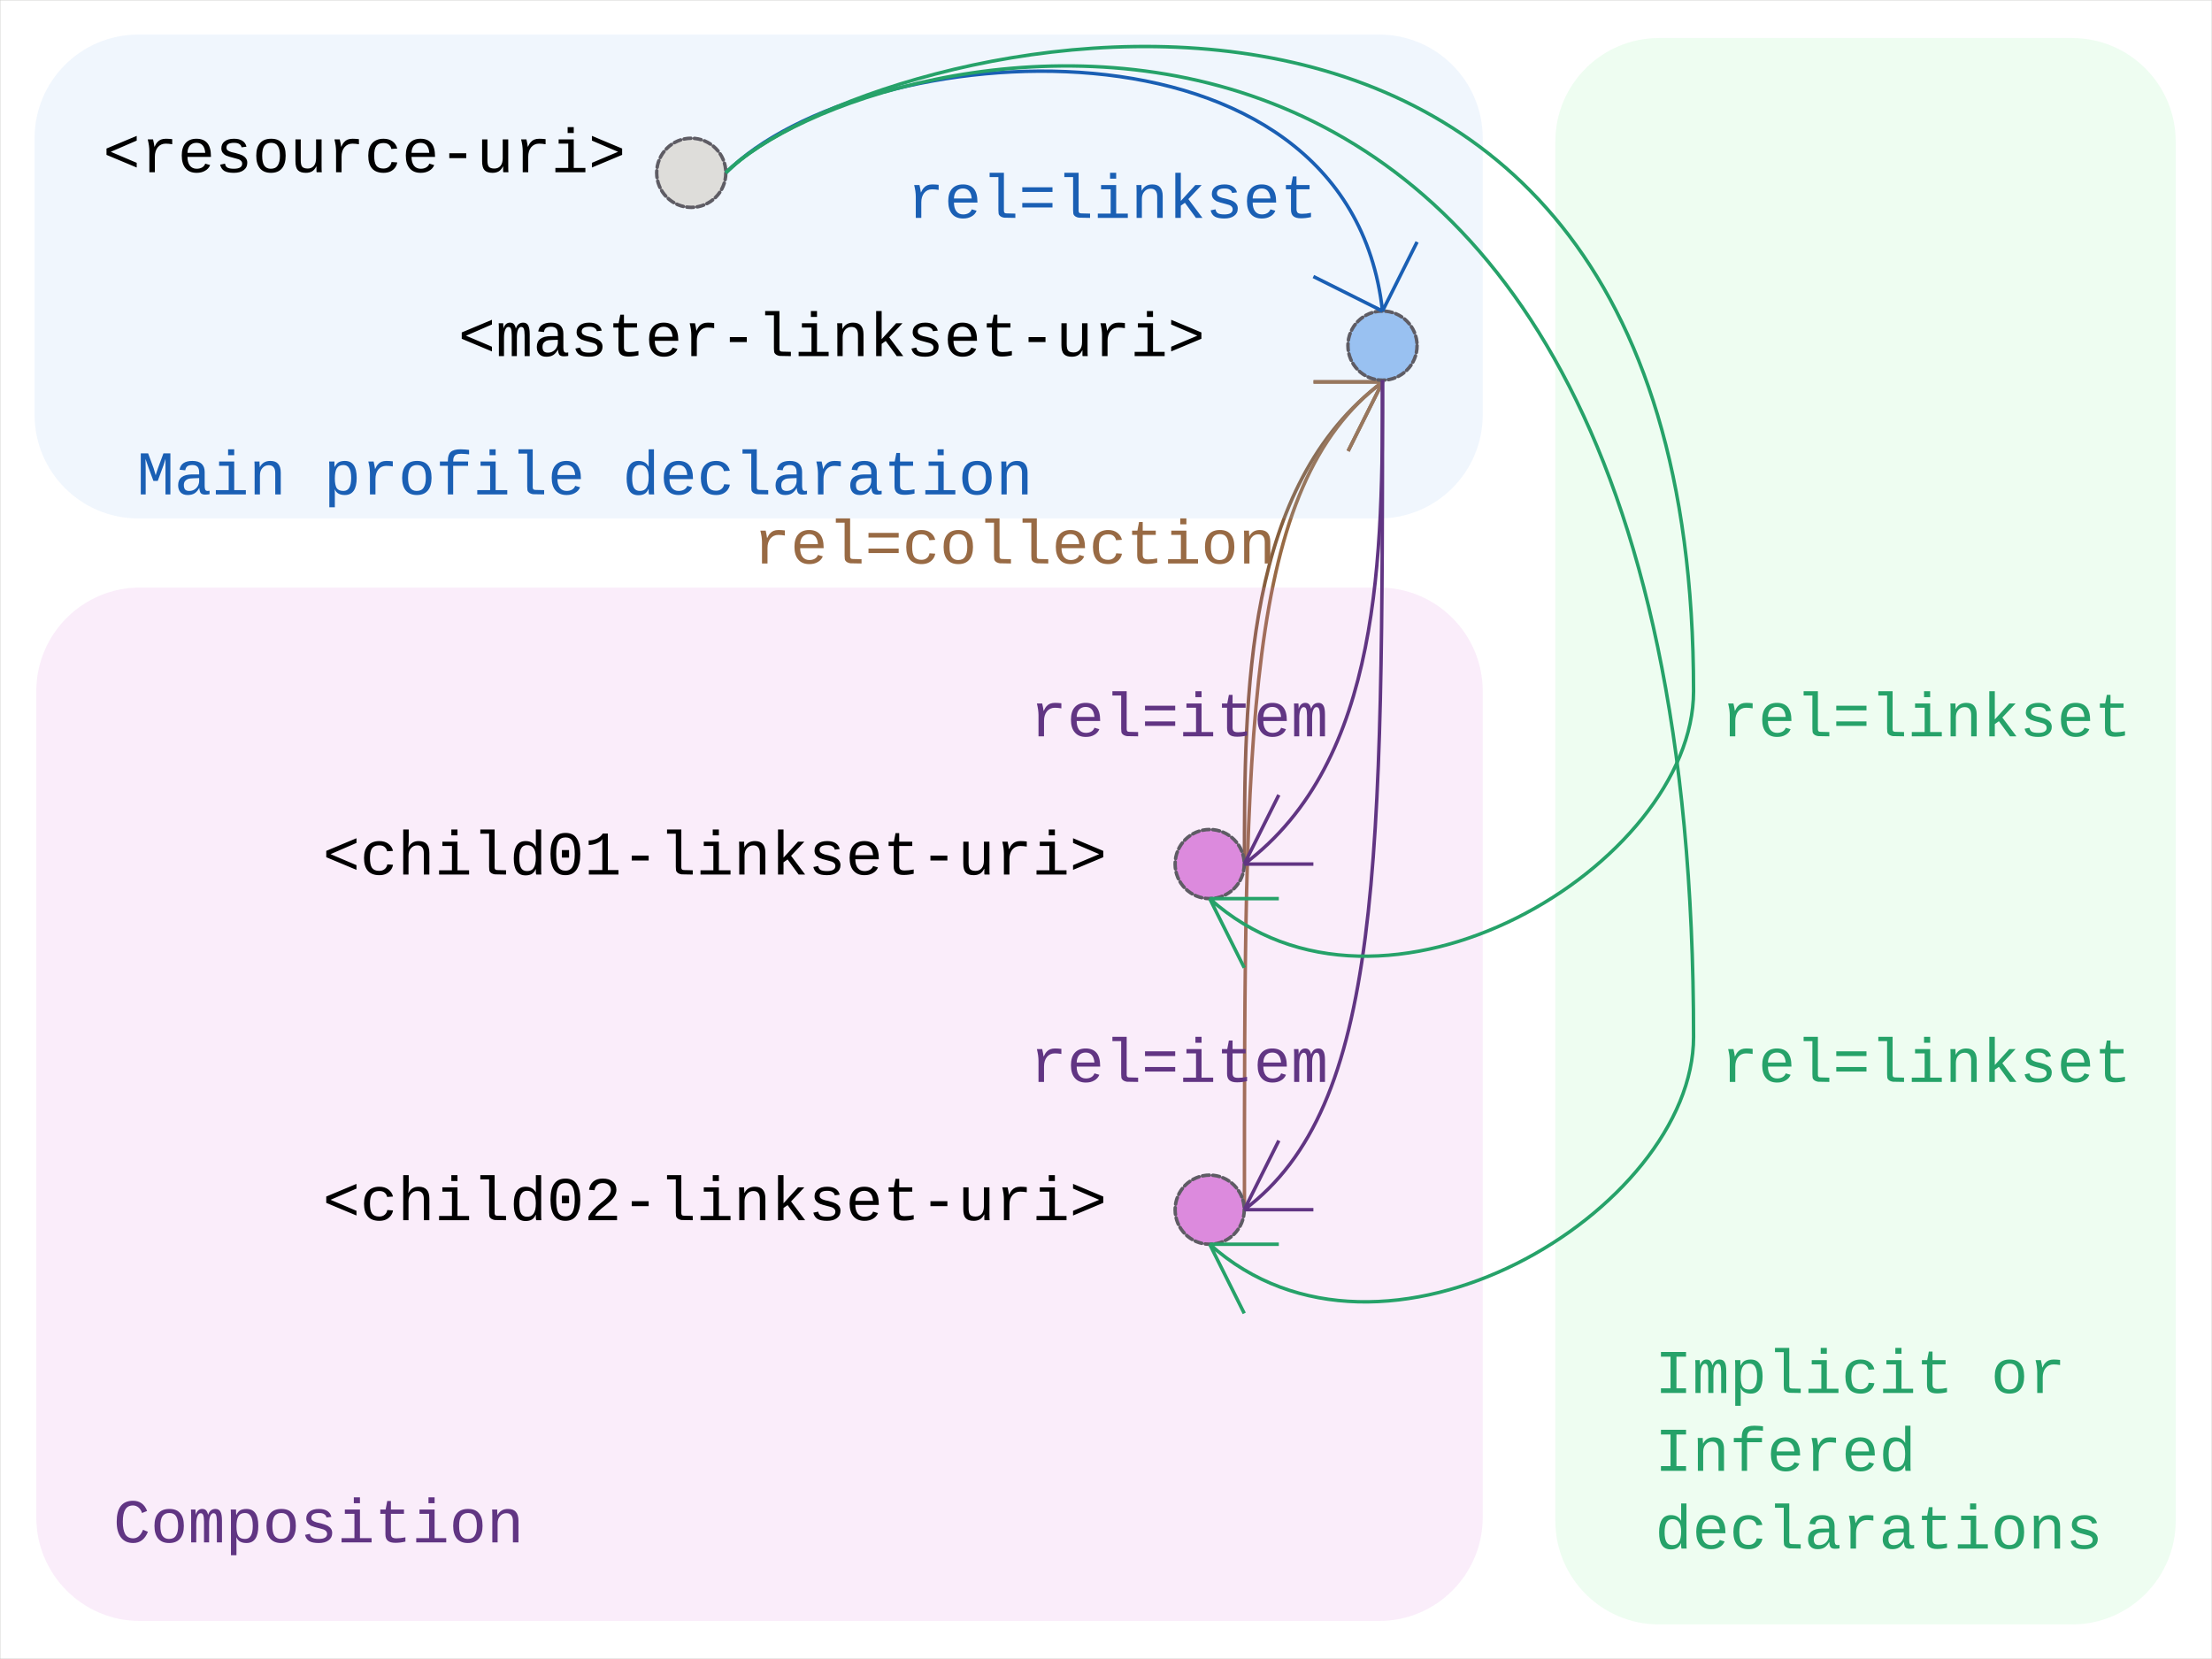
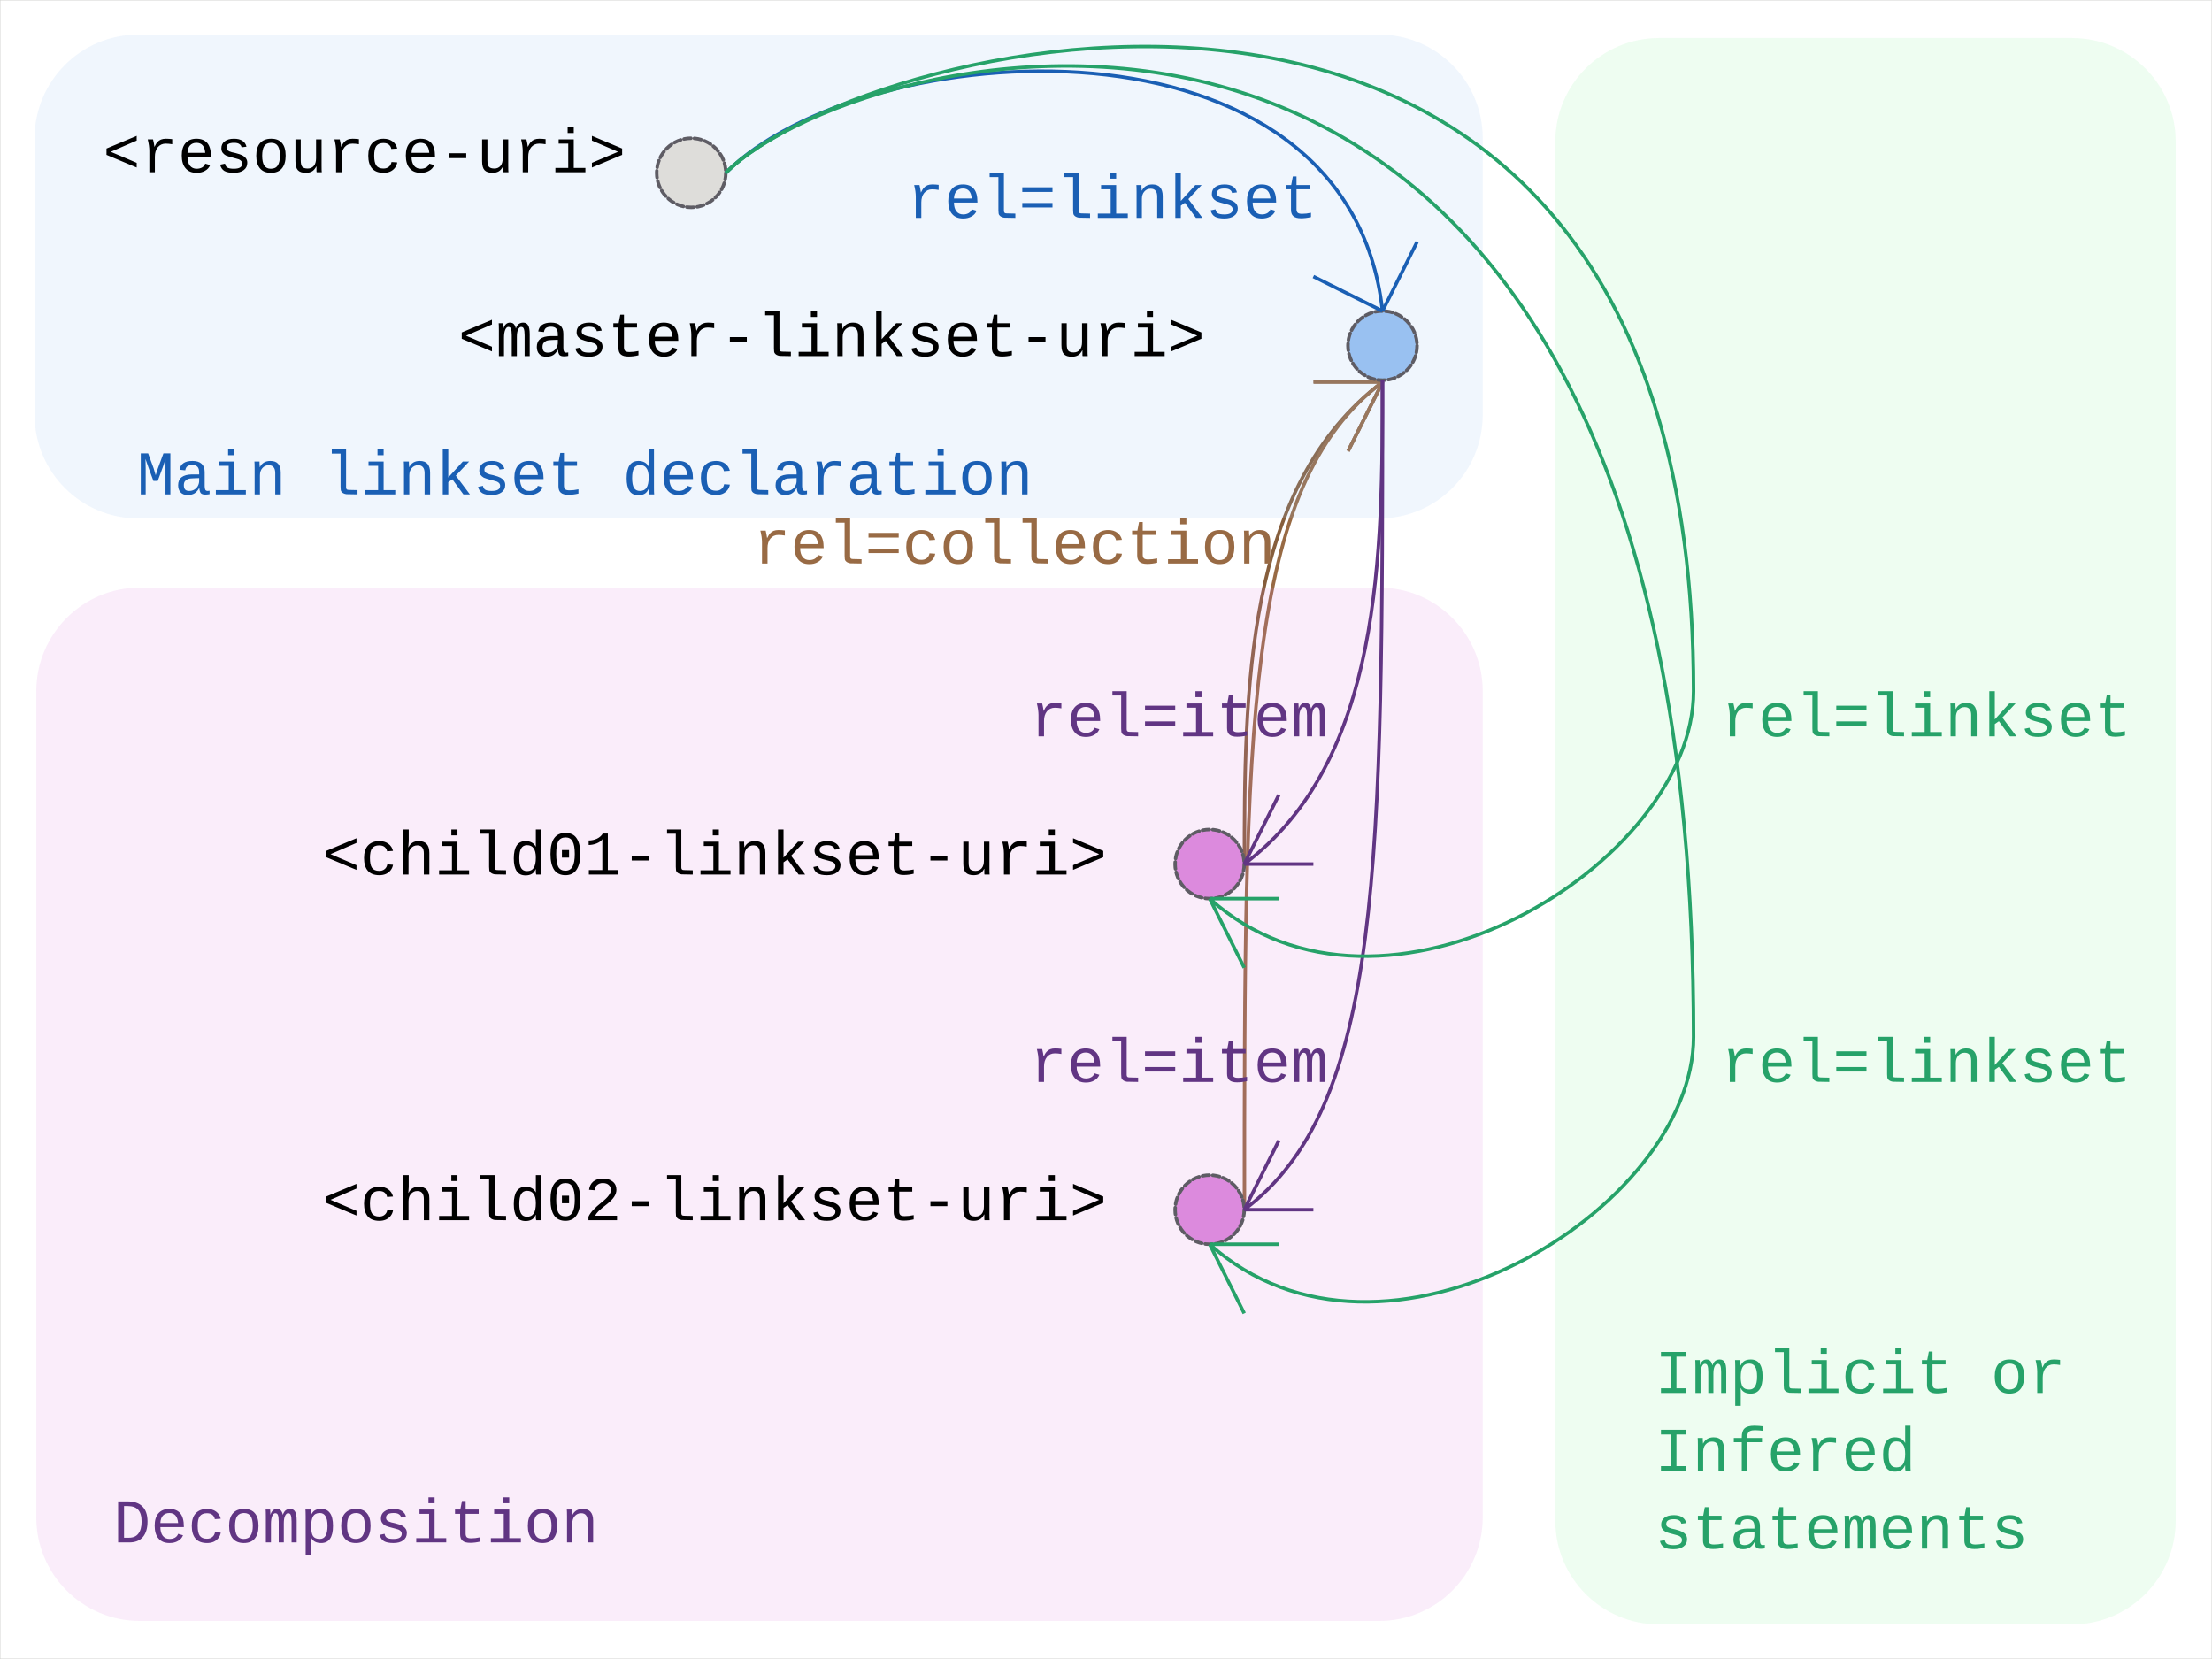
<svg xmlns="http://www.w3.org/2000/svg" width="640" height="480" viewBox="0 0 169.333 127" version="1.1" id="svg982">
  <defs id="defs979">
    <clipPath clipPathUnits="userSpaceOnUse" id="clipPath3602">
      <g id="g3606">
        <path d="M 0,0 H 800 V 600 H 0 Z" clip-rule="nonzero" id="path3604" />
      </g>
    </clipPath>
  </defs>
  <g id="layer1">
    <path id="path1" style="fill:none;stroke:#865e3c;stroke-width:0.265px;stroke-linecap:butt;stroke-linejoin:miter;stroke-opacity:1" d="m 103.201,34.528 2.646,-5.292 m -5.292,0 h 5.292 M 95.264,66.278 c 0,-13.229 0,-29.104 10.583,-37.042" />
    <path id="path2" style="fill:none;stroke:#986a44;stroke-width:0.265px;stroke-linecap:butt;stroke-linejoin:miter;stroke-opacity:1" d="m 103.201,34.528 2.646,-5.292 m -5.292,0 h 5.292 M 95.264,92.736 c 0,-37.042 0,-55.562 10.583,-63.5" />
    <text xml:space="preserve" style="font-size:4.763px;line-height:1.25;font-family:'Liberation Mono';-inkscape-font-specification:'Liberation Mono';fill:#986a44;stroke-width:0.265" x="57.646" y="43.138" id="text2">
      <tspan id="tspan2" style="font-size:4.763px;fill:#986a44;fill-opacity:1;stroke-width:0.265" x="57.646" y="43.138">rel=collection</tspan>
    </text>
    <rect style="fill:#8ff0a4;fill-opacity:0.15;stroke:none;stroke-width:0.529;stroke-linecap:round;stroke-linejoin:round;stroke-dasharray:0.529, 1.587;stroke-dashoffset:0" id="rect1631" width="47.493" height="121.444" x="119.063" y="2.91" rx="7.937" ry="7.938" />
    <rect style="fill:#dc8add;fill-opacity:0.15;stroke:none;stroke-width:0.529;stroke-linecap:round;stroke-linejoin:round;stroke-dasharray:0.529, 1.587;stroke-dashoffset:0" id="rect1625" width="110.728" height="79.11" x="2.778" y="44.979" rx="7.937" ry="7.938" />
    <rect style="fill:#99c1f1;fill-opacity:0.15;stroke:none;stroke-width:0.529;stroke-linecap:round;stroke-linejoin:round;stroke-dasharray:0.529, 1.587;stroke-dashoffset:0" id="rect1013" width="110.86" height="37.042" x="2.646" y="2.646" rx="7.937" ry="7.938" />
    <rect style="opacity:0.458;fill:none;stroke:#888a85;stroke-width:0.026;stroke-linecap:round;stroke-linejoin:round" id="rect6783" width="169.307" height="126.974" x="0.013" y="0.013" ry="1.2715655e-06" rx="1.2715655e-06" />
    <text xml:space="preserve" style="font-size:4.763px;line-height:1.25;font-family:'Liberation Mono';-inkscape-font-specification:'Liberation Mono';fill:#1a5fb4;stroke-width:0.265" x="69.418" y="16.68" id="text21396">
      <tspan id="tspan21394" style="font-size:4.763px;fill:#1a5fb4;fill-opacity:1;stroke-width:0.265" x="69.418" y="16.68">rel=linkset</tspan>
    </text>
    <circle style="fill:#deddda;stroke:#5e5c64;stroke-width:0.265;stroke-linecap:round;stroke-linejoin:round;stroke-dasharray:0.529, 0.265" id="path845" cx="52.917" cy="13.229" r="2.646" />
    <circle style="fill:#99c1f1;stroke:#5e5c64;stroke-width:0.265;stroke-linecap:round;stroke-linejoin:round;stroke-dasharray:0.529, 0.265" id="circle847" cx="105.833" cy="26.458" r="2.646" />
    <text xml:space="preserve" style="font-size:4.763px;line-height:1.25;font-family:'Liberation Mono';-inkscape-font-specification:'Liberation Mono';stroke-width:0.265" x="7.888" y="13.183" id="text916">
      <tspan id="tspan914" style="font-size:4.763px;fill:#000000;fill-opacity:1;stroke-width:0.265" x="7.888" y="13.183">&lt;resource-uri&gt;</tspan>
    </text>
    <text xml:space="preserve" style="font-size:4.763px;line-height:1.25;font-family:'Liberation Mono';-inkscape-font-specification:'Liberation Mono';stroke-width:0.265" x="35.083" y="27.263" id="text920">
      <tspan id="tspan918" style="font-size:4.763px;fill:#000000;fill-opacity:1;stroke-width:0.265" x="35.083" y="27.263">&lt;master-linkset-uri&gt;</tspan>
    </text>
    <path id="path924" style="fill:none;stroke:#1a5fb4;stroke-width:0.265px;stroke-linecap:butt;stroke-linejoin:miter;stroke-opacity:1" d="m 100.542,21.167 5.292,2.646 m 2.646,-5.292 -2.646,5.292 M 55.563,13.229 C 66.146,2.646 103.188,-2.6976521e-7 105.833,23.813" />
    <text xml:space="preserve" style="font-size:4.763px;line-height:1.25;font-family:'Liberation Mono';-inkscape-font-specification:'Liberation Mono';fill:#613583;stroke-width:0.265" x="8.668" y="118.074" id="text1629">
-       <tspan id="tspan1627" style="font-size:4.763px;fill:#613583;stroke:none;stroke-width:0.265" x="8.668" y="118.074">Composition</tspan>
+       <tspan id="tspan1627" style="font-size:4.763px;fill:#613583;stroke:none;stroke-width:0.265" x="8.668" y="118.074">Decomposition</tspan>
    </text>
    <text xml:space="preserve" style="font-size:4.763px;line-height:1.25;font-family:'Liberation Mono';-inkscape-font-specification:'Liberation Mono';fill:#26a269;stroke-width:0.265" x="126.679" y="106.638" id="text1635">
      <tspan id="tspan1633" style="font-size:4.763px;fill:#26a269;stroke:none;stroke-width:0.265" x="126.679" y="106.638">Implicit or</tspan>
      <tspan style="font-size:4.763px;fill:#26a269;stroke:none;stroke-width:0.265" x="126.679" y="112.592" id="tspan4136">Infered</tspan>
-       <tspan style="font-size:4.763px;fill:#26a269;stroke:none;stroke-width:0.265" x="126.679" y="118.545" id="tspan4126">declarations</tspan>
+       <tspan style="font-size:4.763px;fill:#26a269;stroke:none;stroke-width:0.265" x="126.679" y="118.545" id="tspan4126">statements</tspan>
    </text>
    <circle style="fill:#dc8add;stroke:#5e5c64;stroke-width:0.265;stroke-linecap:round;stroke-linejoin:round;stroke-dasharray:0.529, 0.265" id="circle1637" cx="92.604" cy="66.146" r="2.646" />
    <text xml:space="preserve" style="font-size:4.763px;line-height:1.25;font-family:'Liberation Mono';-inkscape-font-specification:'Liberation Mono';stroke-width:0.265" x="24.712" y="93.409" id="text1647">
      <tspan id="tspan1645" style="font-size:4.763px;fill:#000000;fill-opacity:1;stroke-width:0.265" x="24.712" y="93.409">&lt;child02-linkset-uri&gt;</tspan>
    </text>
    <path id="path3101" style="fill:none;stroke:#613583;stroke-width:0.265px;stroke-linecap:butt;stroke-linejoin:miter;stroke-opacity:1" d="m 97.896,60.854 -2.646,5.292 m 5.292,0 H 95.25 M 105.833,29.104 c 0,13.229 0,29.104 -10.583,37.042" />
    <text xml:space="preserve" style="font-size:4.763px;line-height:1.25;font-family:'Liberation Mono';-inkscape-font-specification:'Liberation Mono';fill:#613583;stroke-width:0.265" x="78.812" y="56.368" id="text3107">
      <tspan id="tspan3105" style="font-size:4.763px;fill:#613583;fill-opacity:1;stroke-width:0.265" x="78.812" y="56.368">rel=item</tspan>
    </text>
    <text xml:space="preserve" style="font-size:4.763px;line-height:1.25;font-family:'Liberation Mono';-inkscape-font-specification:'Liberation Mono';fill:#26a269;stroke-width:0.265" x="131.729" y="56.368" id="text3111">
      <tspan id="tspan3109" style="font-size:4.763px;fill:#26a269;fill-opacity:1;stroke-width:0.265" x="131.729" y="56.368">rel=linkset</tspan>
    </text>
    <text xml:space="preserve" style="font-size:4.763px;line-height:1.25;font-family:'Liberation Mono';-inkscape-font-specification:'Liberation Mono';stroke-width:0.265" x="24.712" y="66.951" id="text3935">
      <tspan id="tspan3933" style="font-size:4.763px;fill:#000000;fill-opacity:1;stroke-width:0.265" x="24.712" y="66.951">&lt;child01-linkset-uri&gt;</tspan>
    </text>
    <text xml:space="preserve" style="font-size:4.763px;line-height:1.25;font-family:'Liberation Mono';-inkscape-font-specification:'Liberation Mono';fill:#1a5fb4;stroke-width:0.265" x="10.481" y="37.847" id="text1623">
-       <tspan id="tspan1621" style="font-size:4.763px;fill:#1a5fb4;stroke:none;stroke-width:0.265" x="10.481" y="37.847">Main profile declaration</tspan>
+       <tspan id="tspan1621" style="font-size:4.763px;fill:#1a5fb4;stroke:none;stroke-width:0.265" x="10.481" y="37.847">Main linkset declaration</tspan>
    </text>
    <circle style="fill:#dc8add;stroke:#5e5c64;stroke-width:0.265;stroke-linecap:round;stroke-linejoin:round;stroke-dasharray:0.529, 0.265" id="circle4128" cx="92.604" cy="92.604" r="2.646" />
    <path id="path4130" style="fill:none;stroke:#613583;stroke-width:0.265px;stroke-linecap:butt;stroke-linejoin:miter;stroke-opacity:1" d="m 97.896,87.313 -2.646,5.292 m 5.292,0 H 95.25 M 105.833,29.104 c 0,37.042 0,55.562 -10.583,63.5" />
    <text xml:space="preserve" style="font-size:4.763px;line-height:1.25;font-family:'Liberation Mono';-inkscape-font-specification:'Liberation Mono';fill:#613583;stroke-width:0.265" x="78.812" y="82.826" id="text4134">
      <tspan id="tspan4132" style="font-size:4.763px;fill:#613583;fill-opacity:1;stroke-width:0.265" x="78.812" y="82.826">rel=item</tspan>
    </text>
    <path id="path4138" style="fill:none;stroke:#26a269;stroke-width:0.265px;stroke-linecap:butt;stroke-linejoin:miter;stroke-opacity:1" d="m 95.25,74.083 -2.646,-5.292 m 5.292,0 h -5.292 M 55.562,13.229 c 10.583,-10.583 74.083,-26.458 74.083,39.687 0,13.229 -23.812,27.781 -37.042,15.875" />
    <text xml:space="preserve" style="font-size:4.763px;line-height:1.25;font-family:'Liberation Mono';-inkscape-font-specification:'Liberation Mono';fill:#26a269;stroke-width:0.265" x="131.729" y="82.826" id="text4142">
      <tspan id="tspan4140" style="font-size:4.763px;fill:#26a269;fill-opacity:1;stroke-width:0.265" x="131.729" y="82.826">rel=linkset</tspan>
    </text>
    <path id="path4191" style="fill:none;stroke:#26a269;stroke-width:0.265px;stroke-linecap:butt;stroke-linejoin:miter;stroke-opacity:1" d="M 95.25,100.542 92.604,95.25 m 5.292,0 h -5.292 M 55.562,13.229 C 66.146,2.646 129.646,-13.229 129.646,79.375 c 0,13.229 -23.812,27.781 -37.042,15.875" />
  </g>
</svg>
